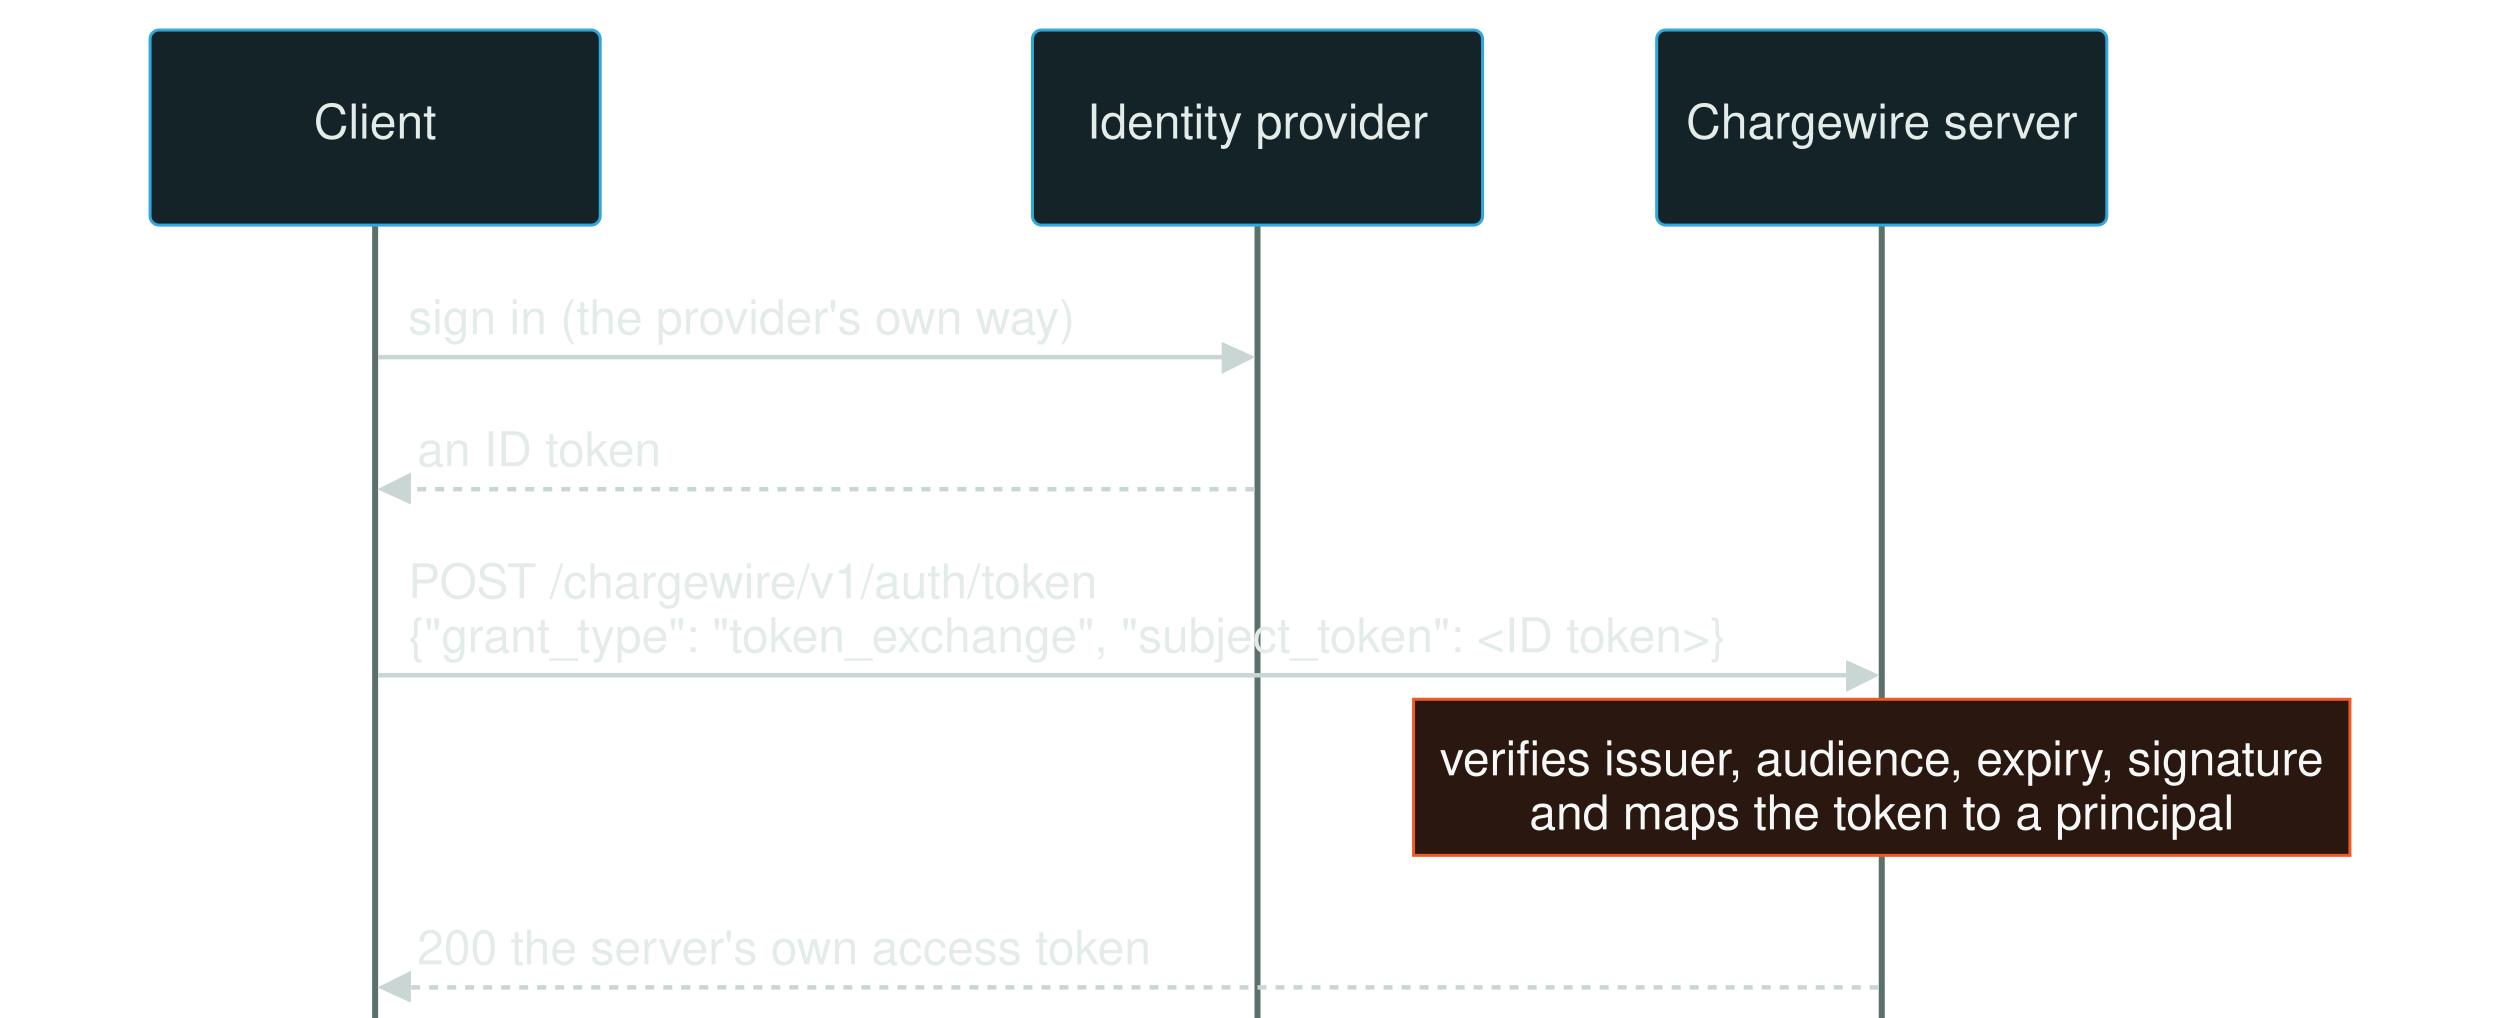
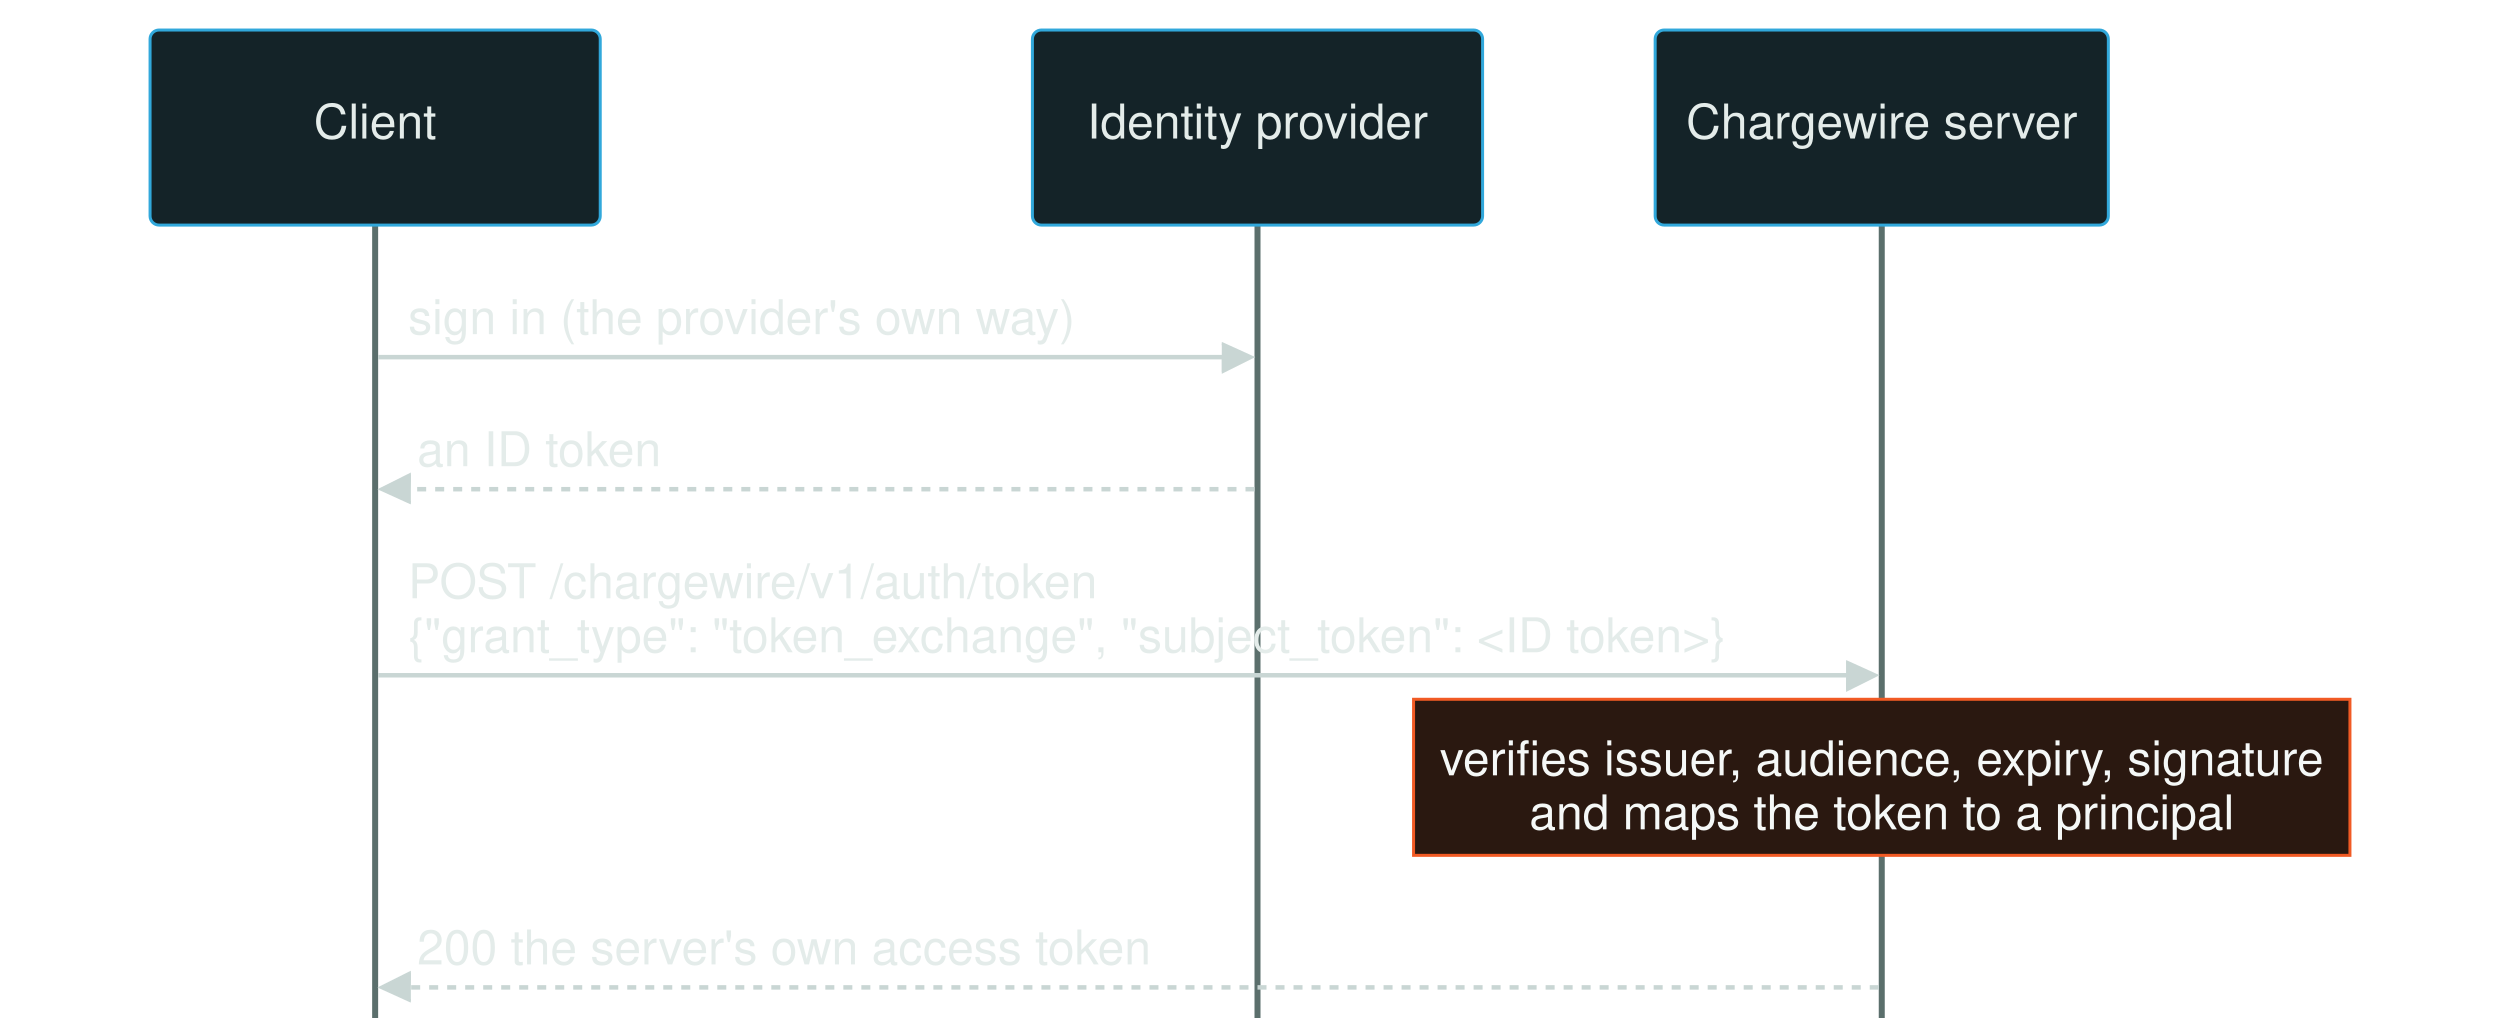
- <svg xmlns="http://www.w3.org/2000/svg" data-source-sha256="f91eb711151db74fae69a42350bb5dc6eafccdffb9c0a1318c94d42ebb963023" id="d-signin-token-exchange-dark" width="833" height="339" viewBox="-50 -10 833 339" role="graphics-document document" aria-roledescription="sequence">
+ <svg xmlns="http://www.w3.org/2000/svg" data-source-sha256="d4baff5edeac91d2d29a6bc864d7d1d536dfa84492e1c40aad1fe04e5c650bfb" id="d-signin-token-exchange-dark" width="833" height="339" viewBox="-50 -10 833 339" role="graphics-document document" aria-roledescription="sequence">
  <g>
    <line id="actor63" x1="577" y1="65" x2="577" y2="2000" class="actor-line 200" stroke-width="0.5px" stroke="#999" name="S" data-et="life-line" data-id="S" />
    <g id="root-63" data-et="participant" data-type="participant" data-id="S">
-       <rect x="502" y="0" fill="#eaeaea" stroke="#666" width="150" height="65" name="S" rx="3" ry="3" class="actor actor-top" />
+       <rect x="501.5" y="0" fill="#eaeaea" stroke="#666" width="151" height="65" name="S" rx="3" ry="3" class="actor actor-top" />
      <text x="577" y="32.5" dominant-baseline="central" alignment-baseline="central" class="actor actor-box" style="text-anchor: middle; font-size: 16px; font-weight: 400; font-family: Helvetica, Arial, &quot;Liberation Sans&quot;, sans-serif;">
        <tspan x="577" dy="0">Chargewire server</tspan>
      </text>
    </g>
  </g>
  <g>
    <line id="actor62" x1="369" y1="65" x2="369" y2="2000" class="actor-line 200" stroke-width="0.5px" stroke="#999" name="I" data-et="life-line" data-id="I" />
    <g id="root-62" data-et="participant" data-type="participant" data-id="I">
      <rect x="294" y="0" fill="#eaeaea" stroke="#666" width="150" height="65" name="I" rx="3" ry="3" class="actor actor-top" />
      <text x="369" y="32.5" dominant-baseline="central" alignment-baseline="central" class="actor actor-box" style="text-anchor: middle; font-size: 16px; font-weight: 400; font-family: Helvetica, Arial, &quot;Liberation Sans&quot;, sans-serif;">
        <tspan x="369" dy="0">Identity provider</tspan>
      </text>
    </g>
  </g>
  <g>
    <line id="actor61" x1="75" y1="65" x2="75" y2="2000" class="actor-line 200" stroke-width="0.5px" stroke="#999" name="C" data-et="life-line" data-id="C" />
    <g id="root-61" data-et="participant" data-type="participant" data-id="C">
      <rect x="0" y="0" fill="#eaeaea" stroke="#666" width="150" height="65" name="C" rx="3" ry="3" class="actor actor-top" />
      <text x="75" y="32.5" dominant-baseline="central" alignment-baseline="central" class="actor actor-box" style="text-anchor: middle; font-size: 16px; font-weight: 400; font-family: Helvetica, Arial, &quot;Liberation Sans&quot;, sans-serif;">
        <tspan x="75" dy="0">Client</tspan>
      </text>
    </g>
  </g>
  <style>#d-signin-token-exchange-dark{font-family:Helvetica,Arial,'Liberation Sans',sans-serif;font-size:16px;fill:#e4ecea;}@keyframes edge-animation-frame{from{stroke-dashoffset:0;}}@keyframes dash{to{stroke-dashoffset:0;}}#d-signin-token-exchange-dark .edge-animation-slow{stroke-dasharray:9,5!important;stroke-dashoffset:900;animation:dash 50s linear infinite;stroke-linecap:round;}#d-signin-token-exchange-dark .edge-animation-fast{stroke-dasharray:9,5!important;stroke-dashoffset:900;animation:dash 20s linear infinite;stroke-linecap:round;}#d-signin-token-exchange-dark .error-icon{fill:hsl(15, 33.333%, 16.765%);}#d-signin-token-exchange-dark .error-text{fill:rgb(198, 219.375, 226.5);stroke:rgb(198, 219.375, 226.5);}#d-signin-token-exchange-dark .edge-thickness-normal{stroke-width:1px;}#d-signin-token-exchange-dark .edge-thickness-thick{stroke-width:3.5px;}#d-signin-token-exchange-dark .edge-pattern-solid{stroke-dasharray:0;}#d-signin-token-exchange-dark .edge-thickness-invisible{stroke-width:0;fill:none;}#d-signin-token-exchange-dark .edge-pattern-dashed{stroke-dasharray:3;}#d-signin-token-exchange-dark .edge-pattern-dotted{stroke-dasharray:2;}#d-signin-token-exchange-dark .marker{fill:#f4ebe9;stroke:#f4ebe9;}#d-signin-token-exchange-dark .marker.cross{stroke:#f4ebe9;}#d-signin-token-exchange-dark svg{font-family:Helvetica,Arial,'Liberation Sans',sans-serif;font-size:16px;}#d-signin-token-exchange-dark p{margin:0;}#d-signin-token-exchange-dark .actor{stroke:#31a8db;fill:#142328;stroke-width:1;}#d-signin-token-exchange-dark rect.actor.outer-path[data-look="neo"]{filter:drop-shadow( 1px 2px 2px rgba(185,185,185,1));}#d-signin-token-exchange-dark rect.note[data-look="neo"]{stroke:#f15a24;fill:#2a1810;filter:drop-shadow( 1px 2px 2px rgba(185,185,185,1));}#d-signin-token-exchange-dark text.actor&gt;tspan{fill:#e4ecea;stroke:none;}#d-signin-token-exchange-dark .actor-line{stroke:#5b6f6c;}#d-signin-token-exchange-dark .innerArc{stroke-width:1.5;stroke-dasharray:none;}#d-signin-token-exchange-dark .messageLine0{stroke-width:1.5;stroke-dasharray:none;stroke:#c9d6d4;}#d-signin-token-exchange-dark .messageLine1{stroke-width:1.5;stroke-dasharray:2,2;stroke:#c9d6d4;}#d-signin-token-exchange-dark [id$="-arrowhead"] path{fill:#c9d6d4;stroke:#c9d6d4;}#d-signin-token-exchange-dark .sequenceNumber{fill:#0b1416;}#d-signin-token-exchange-dark [id$="-sequencenumber"]{fill:#c9d6d4;}#d-signin-token-exchange-dark [id$="-crosshead"] path{fill:#c9d6d4;stroke:#c9d6d4;}#d-signin-token-exchange-dark .messageText{fill:#e4ecea;stroke:none;}#d-signin-token-exchange-dark .labelBox{stroke:#f15a24;fill:#2a1810;filter:none;}#d-signin-token-exchange-dark .labelText,#d-signin-token-exchange-dark .labelText&gt;tspan{fill:#f5f8f7;stroke:none;}#d-signin-token-exchange-dark .loopText,#d-signin-token-exchange-dark .loopText&gt;tspan{fill:#e4ecea;stroke:none;}#d-signin-token-exchange-dark .sectionTitle,#d-signin-token-exchange-dark .sectionTitle&gt;tspan{fill:#e4ecea;stroke:none;}#d-signin-token-exchange-dark .loopLine{stroke-width:2px;stroke-dasharray:2,2;stroke:#f15a24;fill:#f15a24;}#d-signin-token-exchange-dark .note{stroke:#f15a24;fill:#2a1810;}#d-signin-token-exchange-dark .noteText,#d-signin-token-exchange-dark .noteText&gt;tspan{fill:#f5f8f7;stroke:none;font-weight:normal;}#d-signin-token-exchange-dark .activation0{fill:#1f3a44;stroke:#31a8db;}#d-signin-token-exchange-dark .activation1{fill:#1f3a44;stroke:#31a8db;}#d-signin-token-exchange-dark .activation2{fill:#1f3a44;stroke:#31a8db;}#d-signin-token-exchange-dark .actorPopupMenu{position:absolute;}#d-signin-token-exchange-dark .actorPopupMenuPanel{position:absolute;fill:#142328;box-shadow:0px 8px 16px 0px rgba(0,0,0,0.2);filter:drop-shadow(3px 5px 2px rgb(0 0 0 / 0.4));}#d-signin-token-exchange-dark .actor-man circle,#d-signin-token-exchange-dark line{fill:#142328;stroke-width:2px;}#d-signin-token-exchange-dark g rect.rect{filter:drop-shadow( 1px 2px 2px rgba(185,185,185,1));stroke:#31a8db;}#d-signin-token-exchange-dark .node .neo-node{stroke:#31a8db;}#d-signin-token-exchange-dark [data-look="neo"].node rect,#d-signin-token-exchange-dark [data-look="neo"].cluster rect,#d-signin-token-exchange-dark [data-look="neo"].node polygon{stroke:url(#d-signin-token-exchange-dark-gradient);filter:drop-shadow( 1px 2px 2px rgba(185,185,185,1));}#d-signin-token-exchange-dark [data-look="neo"].swimlane.cluster rect{filter:none;}#d-signin-token-exchange-dark [data-look="neo"].node path{stroke:url(#d-signin-token-exchange-dark-gradient);stroke-width:1px;}#d-signin-token-exchange-dark [data-look="neo"].node .outer-path{filter:drop-shadow( 1px 2px 2px rgba(185,185,185,1));}#d-signin-token-exchange-dark [data-look="neo"].node .neo-line path{stroke:#31a8db;filter:none;}#d-signin-token-exchange-dark [data-look="neo"].node circle{stroke:url(#d-signin-token-exchange-dark-gradient);filter:drop-shadow( 1px 2px 2px rgba(185,185,185,1));}#d-signin-token-exchange-dark [data-look="neo"].node circle .state-start{fill:#000000;}#d-signin-token-exchange-dark [data-look="neo"].icon-shape .icon{fill:url(#d-signin-token-exchange-dark-gradient);filter:drop-shadow( 1px 2px 2px rgba(185,185,185,1));}#d-signin-token-exchange-dark [data-look="neo"].icon-shape .icon-neo path{stroke:url(#d-signin-token-exchange-dark-gradient);filter:drop-shadow( 1px 2px 2px rgba(185,185,185,1));}#d-signin-token-exchange-dark :root{--mermaid-font-family:Helvetica,Arial,'Liberation Sans',sans-serif;}</style>
  <g />
  <defs>
    <symbol id="d-signin-token-exchange-dark-computer" width="24" height="24">
      <path transform="scale(.5)" d="M2 2v13h20v-13h-20zm18 11h-16v-9h16v9zm-10.228 6l.466-1h3.524l.467 1h-4.457zm14.228 3h-24l2-6h2.104l-1.33 4h18.45l-1.297-4h2.073l2 6zm-5-10h-14v-7h14v7z" />
    </symbol>
  </defs>
  <defs>
    <symbol id="d-signin-token-exchange-dark-database" fill-rule="evenodd" clip-rule="evenodd">
      <path transform="scale(.5)" d="M12.258.001l.256.004.255.005.253.008.251.01.249.012.247.015.246.016.242.019.241.02.239.023.236.024.233.027.231.028.229.031.225.032.223.034.22.036.217.038.214.04.211.041.208.043.205.045.201.046.198.048.194.05.191.051.187.053.183.054.18.056.175.057.172.059.168.06.163.061.16.063.155.064.15.066.074.033.073.033.071.034.07.034.069.035.068.035.067.035.066.035.064.036.064.036.062.036.06.036.06.037.058.037.058.037.055.038.055.038.053.038.052.038.051.039.05.039.048.039.047.039.045.04.044.04.043.04.041.04.04.041.039.041.037.041.036.041.034.041.033.042.032.042.03.042.029.042.027.042.026.043.024.043.023.043.021.043.02.043.018.044.017.043.015.044.013.044.012.044.011.045.009.044.007.045.006.045.004.045.002.045.001.045v17l-.001.045-.002.045-.004.045-.006.045-.007.045-.009.044-.011.045-.012.044-.013.044-.015.044-.017.043-.018.044-.02.043-.021.043-.023.043-.024.043-.026.043-.027.042-.029.042-.03.042-.032.042-.033.042-.034.041-.036.041-.037.041-.039.041-.04.041-.041.04-.043.04-.044.04-.045.04-.047.039-.048.039-.05.039-.051.039-.052.038-.053.038-.055.038-.055.038-.058.037-.058.037-.06.037-.06.036-.062.036-.064.036-.064.036-.066.035-.067.035-.068.035-.069.035-.07.034-.071.034-.073.033-.074.033-.15.066-.155.064-.16.063-.163.061-.168.06-.172.059-.175.057-.18.056-.183.054-.187.053-.191.051-.194.05-.198.048-.201.046-.205.045-.208.043-.211.041-.214.04-.217.038-.22.036-.223.034-.225.032-.229.031-.231.028-.233.027-.236.024-.239.023-.241.02-.242.019-.246.016-.247.015-.249.012-.251.01-.253.008-.255.005-.256.004-.258.001-.258-.001-.256-.004-.255-.005-.253-.008-.251-.01-.249-.012-.247-.015-.245-.016-.243-.019-.241-.02-.238-.023-.236-.024-.234-.027-.231-.028-.228-.031-.226-.032-.223-.034-.22-.036-.217-.038-.214-.04-.211-.041-.208-.043-.204-.045-.201-.046-.198-.048-.195-.05-.19-.051-.187-.053-.184-.054-.179-.056-.176-.057-.172-.059-.167-.06-.164-.061-.159-.063-.155-.064-.151-.066-.074-.033-.072-.033-.072-.034-.07-.034-.069-.035-.068-.035-.067-.035-.066-.035-.064-.036-.063-.036-.062-.036-.061-.036-.06-.037-.058-.037-.057-.037-.056-.038-.055-.038-.053-.038-.052-.038-.051-.039-.049-.039-.049-.039-.046-.039-.046-.04-.044-.04-.043-.04-.041-.04-.04-.041-.039-.041-.037-.041-.036-.041-.034-.041-.033-.042-.032-.042-.03-.042-.029-.042-.027-.042-.026-.043-.024-.043-.023-.043-.021-.043-.02-.043-.018-.044-.017-.043-.015-.044-.013-.044-.012-.044-.011-.045-.009-.044-.007-.045-.006-.045-.004-.045-.002-.045-.001-.045v-17l.001-.045.002-.045.004-.045.006-.045.007-.045.009-.044.011-.045.012-.044.013-.044.015-.044.017-.043.018-.044.02-.043.021-.043.023-.043.024-.043.026-.043.027-.042.029-.042.03-.042.032-.042.033-.042.034-.041.036-.041.037-.041.039-.041.04-.041.041-.04.043-.04.044-.04.046-.04.046-.039.049-.039.049-.039.051-.039.052-.038.053-.038.055-.038.056-.038.057-.037.058-.037.06-.037.061-.036.062-.036.063-.036.064-.036.066-.035.067-.035.068-.035.069-.035.07-.034.072-.034.072-.033.074-.033.151-.066.155-.064.159-.063.164-.061.167-.06.172-.059.176-.057.179-.056.184-.054.187-.053.19-.051.195-.05.198-.048.201-.046.204-.045.208-.043.211-.041.214-.04.217-.038.22-.036.223-.034.226-.032.228-.031.231-.028.234-.027.236-.024.238-.023.241-.02.243-.019.245-.016.247-.015.249-.012.251-.01.253-.008.255-.005.256-.004.258-.001.258.001zm-9.258 20.499v.01l.001.021.003.021.004.022.005.021.006.022.007.022.009.023.01.022.011.023.012.023.013.023.015.023.016.024.017.023.018.024.019.024.021.024.022.025.023.024.024.025.052.049.056.05.061.051.066.051.07.051.075.051.079.052.084.052.088.052.092.052.097.052.102.051.105.052.11.052.114.051.119.051.123.051.127.05.131.05.135.05.139.048.144.049.147.047.152.047.155.047.16.045.163.045.167.043.171.043.176.041.178.041.183.039.187.039.19.037.194.035.197.035.202.033.204.031.209.03.212.029.216.027.219.025.222.024.226.021.23.02.233.018.236.016.24.015.243.012.246.01.249.008.253.005.256.004.259.001.26-.001.257-.004.254-.005.25-.008.247-.011.244-.012.241-.014.237-.016.233-.018.231-.021.226-.021.224-.024.22-.026.216-.027.212-.028.21-.031.205-.031.202-.034.198-.034.194-.036.191-.037.187-.039.183-.04.179-.04.175-.042.172-.043.168-.044.163-.045.16-.046.155-.046.152-.047.148-.048.143-.049.139-.049.136-.05.131-.05.126-.05.123-.051.118-.052.114-.051.11-.052.106-.052.101-.052.096-.052.092-.052.088-.053.083-.051.079-.052.074-.052.07-.051.065-.051.06-.051.056-.05.051-.05.023-.024.023-.025.021-.024.02-.024.019-.024.018-.024.017-.024.015-.023.014-.024.013-.023.012-.023.01-.023.01-.022.008-.022.006-.022.006-.022.004-.022.004-.021.001-.021.001-.021v-4.127l-.077.055-.08.053-.083.054-.085.053-.087.052-.09.052-.093.051-.095.05-.097.05-.1.049-.102.049-.105.048-.106.047-.109.047-.111.046-.114.045-.115.045-.118.044-.12.043-.122.042-.124.042-.126.041-.128.04-.13.04-.132.038-.134.038-.135.037-.138.037-.139.035-.142.035-.143.034-.144.033-.147.032-.148.031-.15.03-.151.03-.153.029-.154.027-.156.027-.158.026-.159.025-.161.024-.162.023-.163.022-.165.021-.166.02-.167.019-.169.018-.169.017-.171.016-.173.015-.173.014-.175.013-.175.012-.177.011-.178.01-.179.008-.179.008-.181.006-.182.005-.182.004-.184.003-.184.002h-.37l-.184-.002-.184-.003-.182-.004-.182-.005-.181-.006-.179-.008-.179-.008-.178-.01-.176-.011-.176-.012-.175-.013-.173-.014-.172-.015-.171-.016-.17-.017-.169-.018-.167-.019-.166-.02-.165-.021-.163-.022-.162-.023-.161-.024-.159-.025-.157-.026-.156-.027-.155-.027-.153-.029-.151-.03-.15-.03-.148-.031-.146-.032-.145-.033-.143-.034-.141-.035-.14-.035-.137-.037-.136-.037-.134-.038-.132-.038-.13-.04-.128-.04-.126-.041-.124-.042-.122-.042-.12-.044-.117-.043-.116-.045-.113-.045-.112-.046-.109-.047-.106-.047-.105-.048-.102-.049-.1-.049-.097-.05-.095-.05-.093-.052-.09-.051-.087-.052-.085-.053-.083-.054-.08-.054-.077-.054v4.127zm0-5.654v.011l.001.021.003.021.004.021.005.022.006.022.007.022.009.022.01.022.011.023.012.023.013.023.015.024.016.023.017.024.018.024.019.024.021.024.022.024.023.025.024.024.052.05.056.05.061.05.066.051.07.051.075.052.079.051.084.052.088.052.092.052.097.052.102.052.105.052.11.051.114.051.119.052.123.05.127.051.131.05.135.049.139.049.144.048.147.048.152.047.155.046.16.045.163.045.167.044.171.042.176.042.178.04.183.04.187.038.19.037.194.036.197.034.202.033.204.032.209.03.212.028.216.027.219.025.222.024.226.022.23.02.233.018.236.016.24.014.243.012.246.01.249.008.253.006.256.003.259.001.26-.001.257-.003.254-.006.25-.008.247-.01.244-.012.241-.015.237-.016.233-.018.231-.02.226-.022.224-.024.22-.025.216-.027.212-.029.21-.03.205-.032.202-.033.198-.035.194-.036.191-.037.187-.039.183-.039.179-.041.175-.042.172-.043.168-.044.163-.045.16-.045.155-.047.152-.047.148-.048.143-.048.139-.05.136-.049.131-.05.126-.051.123-.051.118-.051.114-.052.11-.052.106-.052.101-.052.096-.052.092-.052.088-.052.083-.052.079-.052.074-.051.07-.052.065-.051.06-.05.056-.051.051-.049.023-.025.023-.024.021-.025.02-.024.019-.024.018-.024.017-.024.015-.023.014-.023.013-.024.012-.022.01-.023.01-.023.008-.022.006-.022.006-.022.004-.021.004-.022.001-.021.001-.021v-4.139l-.077.054-.08.054-.083.054-.085.052-.087.053-.09.051-.093.051-.095.051-.097.05-.1.049-.102.049-.105.048-.106.047-.109.047-.111.046-.114.045-.115.044-.118.044-.12.044-.122.042-.124.042-.126.041-.128.04-.13.039-.132.039-.134.038-.135.037-.138.036-.139.036-.142.035-.143.033-.144.033-.147.033-.148.031-.15.03-.151.03-.153.028-.154.028-.156.027-.158.026-.159.025-.161.024-.162.023-.163.022-.165.021-.166.02-.167.019-.169.018-.169.017-.171.016-.173.015-.173.014-.175.013-.175.012-.177.011-.178.009-.179.009-.179.007-.181.007-.182.005-.182.004-.184.003-.184.002h-.37l-.184-.002-.184-.003-.182-.004-.182-.005-.181-.007-.179-.007-.179-.009-.178-.009-.176-.011-.176-.012-.175-.013-.173-.014-.172-.015-.171-.016-.17-.017-.169-.018-.167-.019-.166-.02-.165-.021-.163-.022-.162-.023-.161-.024-.159-.025-.157-.026-.156-.027-.155-.028-.153-.028-.151-.03-.15-.03-.148-.031-.146-.033-.145-.033-.143-.033-.141-.035-.14-.036-.137-.036-.136-.037-.134-.038-.132-.039-.13-.039-.128-.04-.126-.041-.124-.042-.122-.043-.12-.043-.117-.044-.116-.044-.113-.046-.112-.046-.109-.046-.106-.047-.105-.048-.102-.049-.1-.049-.097-.05-.095-.051-.093-.051-.09-.051-.087-.053-.085-.052-.083-.054-.08-.054-.077-.054v4.139zm0-5.666v.011l.001.02.003.022.004.021.005.022.006.021.007.022.009.023.01.022.011.023.012.023.013.023.015.023.016.024.017.024.018.023.019.024.021.025.022.024.023.024.024.025.052.05.056.05.061.05.066.051.07.051.075.052.079.051.084.052.088.052.092.052.097.052.102.052.105.051.11.052.114.051.119.051.123.051.127.05.131.05.135.05.139.049.144.048.147.048.152.047.155.046.16.045.163.045.167.043.171.043.176.042.178.04.183.04.187.038.19.037.194.036.197.034.202.033.204.032.209.03.212.028.216.027.219.025.222.024.226.021.23.02.233.018.236.017.24.014.243.012.246.01.249.008.253.006.256.003.259.001.26-.001.257-.003.254-.006.25-.008.247-.01.244-.013.241-.014.237-.016.233-.018.231-.02.226-.022.224-.024.22-.025.216-.027.212-.029.21-.03.205-.032.202-.033.198-.035.194-.036.191-.037.187-.039.183-.039.179-.041.175-.042.172-.043.168-.044.163-.045.16-.045.155-.047.152-.047.148-.048.143-.049.139-.049.136-.049.131-.051.126-.05.123-.051.118-.052.114-.051.11-.052.106-.052.101-.052.096-.052.092-.052.088-.052.083-.052.079-.052.074-.052.07-.051.065-.051.06-.051.056-.05.051-.049.023-.025.023-.025.021-.024.02-.024.019-.024.018-.024.017-.024.015-.023.014-.024.013-.023.012-.023.01-.022.01-.023.008-.022.006-.022.006-.022.004-.022.004-.021.001-.021.001-.021v-4.153l-.077.054-.08.054-.083.053-.085.053-.087.053-.09.051-.093.051-.095.051-.097.05-.1.049-.102.048-.105.048-.106.048-.109.046-.111.046-.114.046-.115.044-.118.044-.12.043-.122.043-.124.042-.126.041-.128.04-.13.039-.132.039-.134.038-.135.037-.138.036-.139.036-.142.034-.143.034-.144.033-.147.032-.148.032-.15.03-.151.03-.153.028-.154.028-.156.027-.158.026-.159.024-.161.024-.162.023-.163.023-.165.021-.166.02-.167.019-.169.018-.169.017-.171.016-.173.015-.173.014-.175.013-.175.012-.177.01-.178.01-.179.009-.179.007-.181.006-.182.006-.182.004-.184.003-.184.001-.185.001-.185-.001-.184-.001-.184-.003-.182-.004-.182-.006-.181-.006-.179-.007-.179-.009-.178-.01-.176-.01-.176-.012-.175-.013-.173-.014-.172-.015-.171-.016-.17-.017-.169-.018-.167-.019-.166-.02-.165-.021-.163-.023-.162-.023-.161-.024-.159-.024-.157-.026-.156-.027-.155-.028-.153-.028-.151-.03-.15-.03-.148-.032-.146-.032-.145-.033-.143-.034-.141-.034-.14-.036-.137-.036-.136-.037-.134-.038-.132-.039-.13-.039-.128-.041-.126-.041-.124-.041-.122-.043-.12-.043-.117-.044-.116-.044-.113-.046-.112-.046-.109-.046-.106-.048-.105-.048-.102-.048-.1-.05-.097-.049-.095-.051-.093-.051-.09-.052-.087-.052-.085-.053-.083-.053-.08-.054-.077-.054v4.153zm8.74-8.179l-.257.004-.254.005-.25.008-.247.011-.244.012-.241.014-.237.016-.233.018-.231.021-.226.022-.224.023-.22.026-.216.027-.212.028-.21.031-.205.032-.202.033-.198.034-.194.036-.191.038-.187.038-.183.04-.179.041-.175.042-.172.043-.168.043-.163.045-.16.046-.155.046-.152.048-.148.048-.143.048-.139.049-.136.05-.131.05-.126.051-.123.051-.118.051-.114.052-.11.052-.106.052-.101.052-.096.052-.092.052-.088.052-.083.052-.079.052-.074.051-.07.052-.065.051-.06.05-.056.05-.051.05-.023.025-.023.024-.021.024-.02.025-.019.024-.018.024-.017.023-.015.024-.014.023-.013.023-.012.023-.01.023-.01.022-.008.022-.006.023-.006.021-.004.022-.004.021-.001.021-.001.021.001.021.001.021.004.021.004.022.006.021.006.023.008.022.01.022.01.023.012.023.013.023.014.023.015.024.017.023.018.024.019.024.02.025.021.024.023.024.023.025.051.05.056.05.06.05.065.051.07.052.074.051.079.052.083.052.088.052.092.052.096.052.101.052.106.052.11.052.114.052.118.051.123.051.126.051.131.05.136.05.139.049.143.048.148.048.152.048.155.046.16.046.163.045.168.043.172.043.175.042.179.041.183.04.187.038.191.038.194.036.198.034.202.033.205.032.21.031.212.028.216.027.22.026.224.023.226.022.231.021.233.018.237.016.241.014.244.012.247.011.25.008.254.005.257.004.26.001.26-.001.257-.004.254-.005.25-.008.247-.011.244-.012.241-.014.237-.016.233-.018.231-.021.226-.022.224-.023.22-.026.216-.027.212-.028.21-.031.205-.032.202-.033.198-.034.194-.036.191-.038.187-.038.183-.04.179-.041.175-.042.172-.043.168-.043.163-.045.16-.046.155-.046.152-.048.148-.048.143-.048.139-.049.136-.05.131-.05.126-.051.123-.051.118-.051.114-.052.11-.052.106-.052.101-.052.096-.052.092-.052.088-.052.083-.052.079-.052.074-.051.07-.052.065-.051.06-.05.056-.05.051-.05.023-.025.023-.024.021-.024.02-.025.019-.024.018-.024.017-.023.015-.024.014-.023.013-.023.012-.023.01-.023.01-.022.008-.022.006-.023.006-.021.004-.022.004-.021.001-.021.001-.021-.001-.021-.001-.021-.004-.021-.004-.022-.006-.021-.006-.023-.008-.022-.01-.022-.01-.023-.012-.023-.013-.023-.014-.023-.015-.024-.017-.023-.018-.024-.019-.024-.02-.025-.021-.024-.023-.024-.023-.025-.051-.05-.056-.05-.06-.05-.065-.051-.07-.052-.074-.051-.079-.052-.083-.052-.088-.052-.092-.052-.096-.052-.101-.052-.106-.052-.11-.052-.114-.052-.118-.051-.123-.051-.126-.051-.131-.05-.136-.05-.139-.049-.143-.048-.148-.048-.152-.048-.155-.046-.16-.046-.163-.045-.168-.043-.172-.043-.175-.042-.179-.041-.183-.04-.187-.038-.191-.038-.194-.036-.198-.034-.202-.033-.205-.032-.21-.031-.212-.028-.216-.027-.22-.026-.224-.023-.226-.022-.231-.021-.233-.018-.237-.016-.241-.014-.244-.012-.247-.011-.25-.008-.254-.005-.257-.004-.26-.001-.26.001z" />
    </symbol>
  </defs>
  <defs>
    <symbol id="d-signin-token-exchange-dark-clock" width="24" height="24">
      <path transform="scale(.5)" d="M12 2c5.514 0 10 4.486 10 10s-4.486 10-10 10-10-4.486-10-10 4.486-10 10-10zm0-2c-6.627 0-12 5.373-12 12s5.373 12 12 12 12-5.373 12-12-5.373-12-12-12zm5.848 12.459c.202.038.202.333.001.372-1.907.361-6.045 1.111-6.547 1.111-.719 0-1.301-.582-1.301-1.301 0-.512.77-5.447 1.125-7.445.034-.192.312-.181.343.014l.985 6.238 5.394 1.011z" />
    </symbol>
  </defs>
  <defs>
    <marker id="d-signin-token-exchange-dark-arrowhead" refX="7.9" refY="5" markerUnits="userSpaceOnUse" markerWidth="12" markerHeight="12" orient="auto-start-reverse">
      <path d="M -1 0 L 10 5 L 0 10 z" />
    </marker>
  </defs>
  <defs>
    <marker id="d-signin-token-exchange-dark-crosshead" markerWidth="15" markerHeight="8" orient="auto" refX="4" refY="4.5">
      <path fill="none" stroke="#000000" stroke-width="1pt" d="M 1,2 L 6,7 M 6,2 L 1,7" style="stroke-dasharray: 0, 0;" />
    </marker>
  </defs>
  <defs>
    <marker id="d-signin-token-exchange-dark-filled-head" refX="15.5" refY="7" markerWidth="20" markerHeight="28" orient="auto">
      <path d="M 18,7 L9,13 L14,7 L9,1 Z" />
    </marker>
  </defs>
  <defs>
    <marker id="d-signin-token-exchange-dark-sequencenumber" refX="15" refY="15" markerWidth="60" markerHeight="40" orient="auto">
      <circle cx="15" cy="15" r="6" />
    </marker>
  </defs>
  <defs>
    <marker id="d-signin-token-exchange-dark-solidTopArrowHead" refX="7.9" refY="7.25" markerUnits="userSpaceOnUse" markerWidth="12" markerHeight="12" orient="auto-start-reverse">
      <path d="M 0 0 L 10 8 L 0 8 z" />
    </marker>
  </defs>
  <defs>
    <marker id="d-signin-token-exchange-dark-solidBottomArrowHead" refX="7.9" refY="0.75" markerUnits="userSpaceOnUse" markerWidth="12" markerHeight="12" orient="auto-start-reverse">
      <path d="M 0 0 L 10 0 L 0 8 z" />
    </marker>
  </defs>
  <defs>
    <marker id="d-signin-token-exchange-dark-stickTopArrowHead" refX="7.5" refY="7" markerUnits="userSpaceOnUse" markerWidth="12" markerHeight="12" orient="auto-start-reverse">
      <path d="M 0 0 L 7 7" stroke="black" stroke-width="1.5" fill="none" />
    </marker>
  </defs>
  <defs>
    <marker id="d-signin-token-exchange-dark-stickBottomArrowHead" refX="7.5" refY="0" markerUnits="userSpaceOnUse" markerWidth="12" markerHeight="12" orient="auto-start-reverse">
      <path d="M 0 7 L 7 0" stroke="black" stroke-width="1.5" fill="none" />
    </marker>
  </defs>
  <g data-et="note" data-id="i3">
    <rect x="421" y="223" fill="#EDF2AE" stroke="#666" width="312" height="52" class="note" />
    <text x="577" y="227" text-anchor="middle" dominant-baseline="middle" alignment-baseline="middle" class="noteText" dy="1em" style="font-family: Helvetica, Arial, &quot;Liberation Sans&quot;, sans-serif; font-size: 16px; font-weight: 400;">
      <tspan x="577">verifies issuer, audience, expiry, signature</tspan>
    </text>
    <text x="577" y="245" text-anchor="middle" dominant-baseline="middle" alignment-baseline="middle" class="noteText" dy="1em" style="font-family: Helvetica, Arial, &quot;Liberation Sans&quot;, sans-serif; font-size: 16px; font-weight: 400;">
      <tspan x="577">and maps the token to a principal</tspan>
    </text>
  </g>
  <text x="86" y="80" text-anchor="start" dominant-baseline="middle" alignment-baseline="middle" class="messageText" dy="1em" style="font-family: Helvetica, Arial, &quot;Liberation Sans&quot;, sans-serif; font-size: 16px; font-weight: 400;">sign in (the provider's own way)</text>
  <line x1="76" y1="109" x2="365" y2="109" class="messageLine0" data-et="message" data-id="i0" data-from="C" data-to="I" stroke-width="2" stroke="none" marker-end="url(#d-signin-token-exchange-dark-arrowhead)" style="fill: none;" />
  <text x="89" y="124" text-anchor="start" dominant-baseline="middle" alignment-baseline="middle" class="messageText" dy="1em" style="font-family: Helvetica, Arial, &quot;Liberation Sans&quot;, sans-serif; font-size: 16px; font-weight: 400;">an ID token</text>
  <line x1="368" y1="153" x2="79" y2="153" class="messageLine1" data-et="message" data-id="i1" data-from="I" data-to="C" stroke-width="2" stroke="none" marker-end="url(#d-signin-token-exchange-dark-arrowhead)" style="stroke-dasharray: 3, 3; fill: none;" />
  <text x="86" y="168" text-anchor="start" dominant-baseline="middle" alignment-baseline="middle" class="messageText" dy="1em" style="font-family: Helvetica, Arial, &quot;Liberation Sans&quot;, sans-serif; font-size: 16px; font-weight: 400;">POST /chargewire/v1/auth/token</text>
  <text x="86" y="186" text-anchor="start" dominant-baseline="middle" alignment-baseline="middle" class="messageText" dy="1em" style="font-family: Helvetica, Arial, &quot;Liberation Sans&quot;, sans-serif; font-size: 16px; font-weight: 400;">{"grant_type": "token_exchange", "subject_token": &lt;ID token&gt;}</text>
  <line x1="76" y1="215" x2="573" y2="215" class="messageLine0" data-et="message" data-id="i2" data-from="C" data-to="S" stroke-width="2" stroke="none" marker-end="url(#d-signin-token-exchange-dark-arrowhead)" style="fill: none;" />
  <text x="89" y="290" text-anchor="start" dominant-baseline="middle" alignment-baseline="middle" class="messageText" dy="1em" style="font-family: Helvetica, Arial, &quot;Liberation Sans&quot;, sans-serif; font-size: 16px; font-weight: 400;">200 the server's own access token</text>
  <line x1="576" y1="319" x2="79" y2="319" class="messageLine1" data-et="message" data-id="i4" data-from="S" data-to="C" stroke-width="2" stroke="none" marker-end="url(#d-signin-token-exchange-dark-arrowhead)" style="stroke-dasharray: 3, 3; fill: none;" />
</svg>
